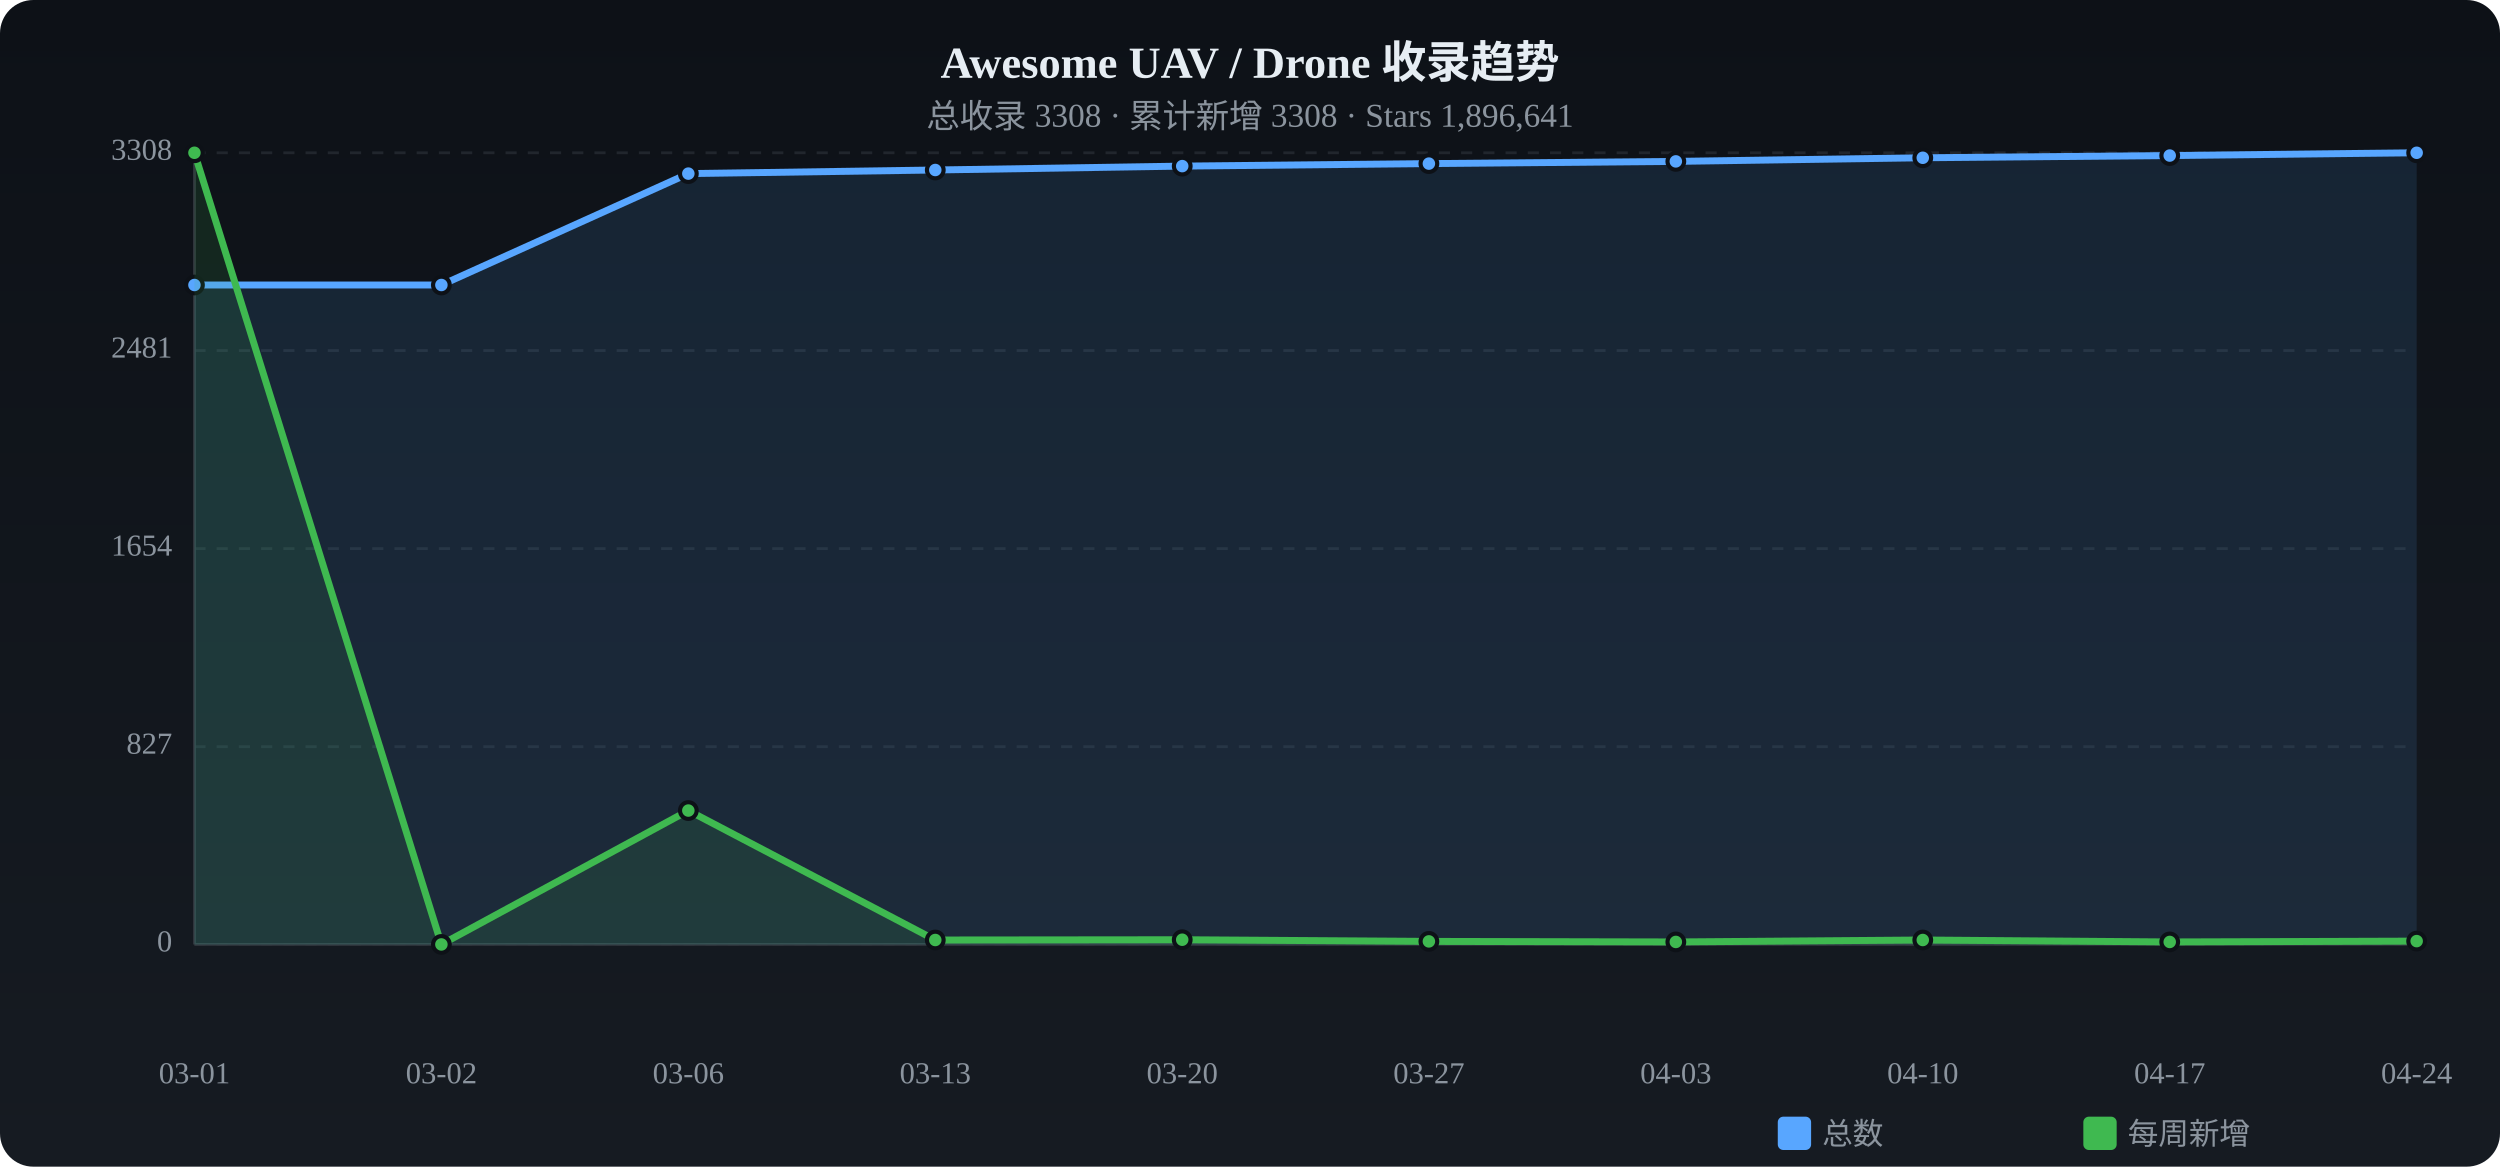
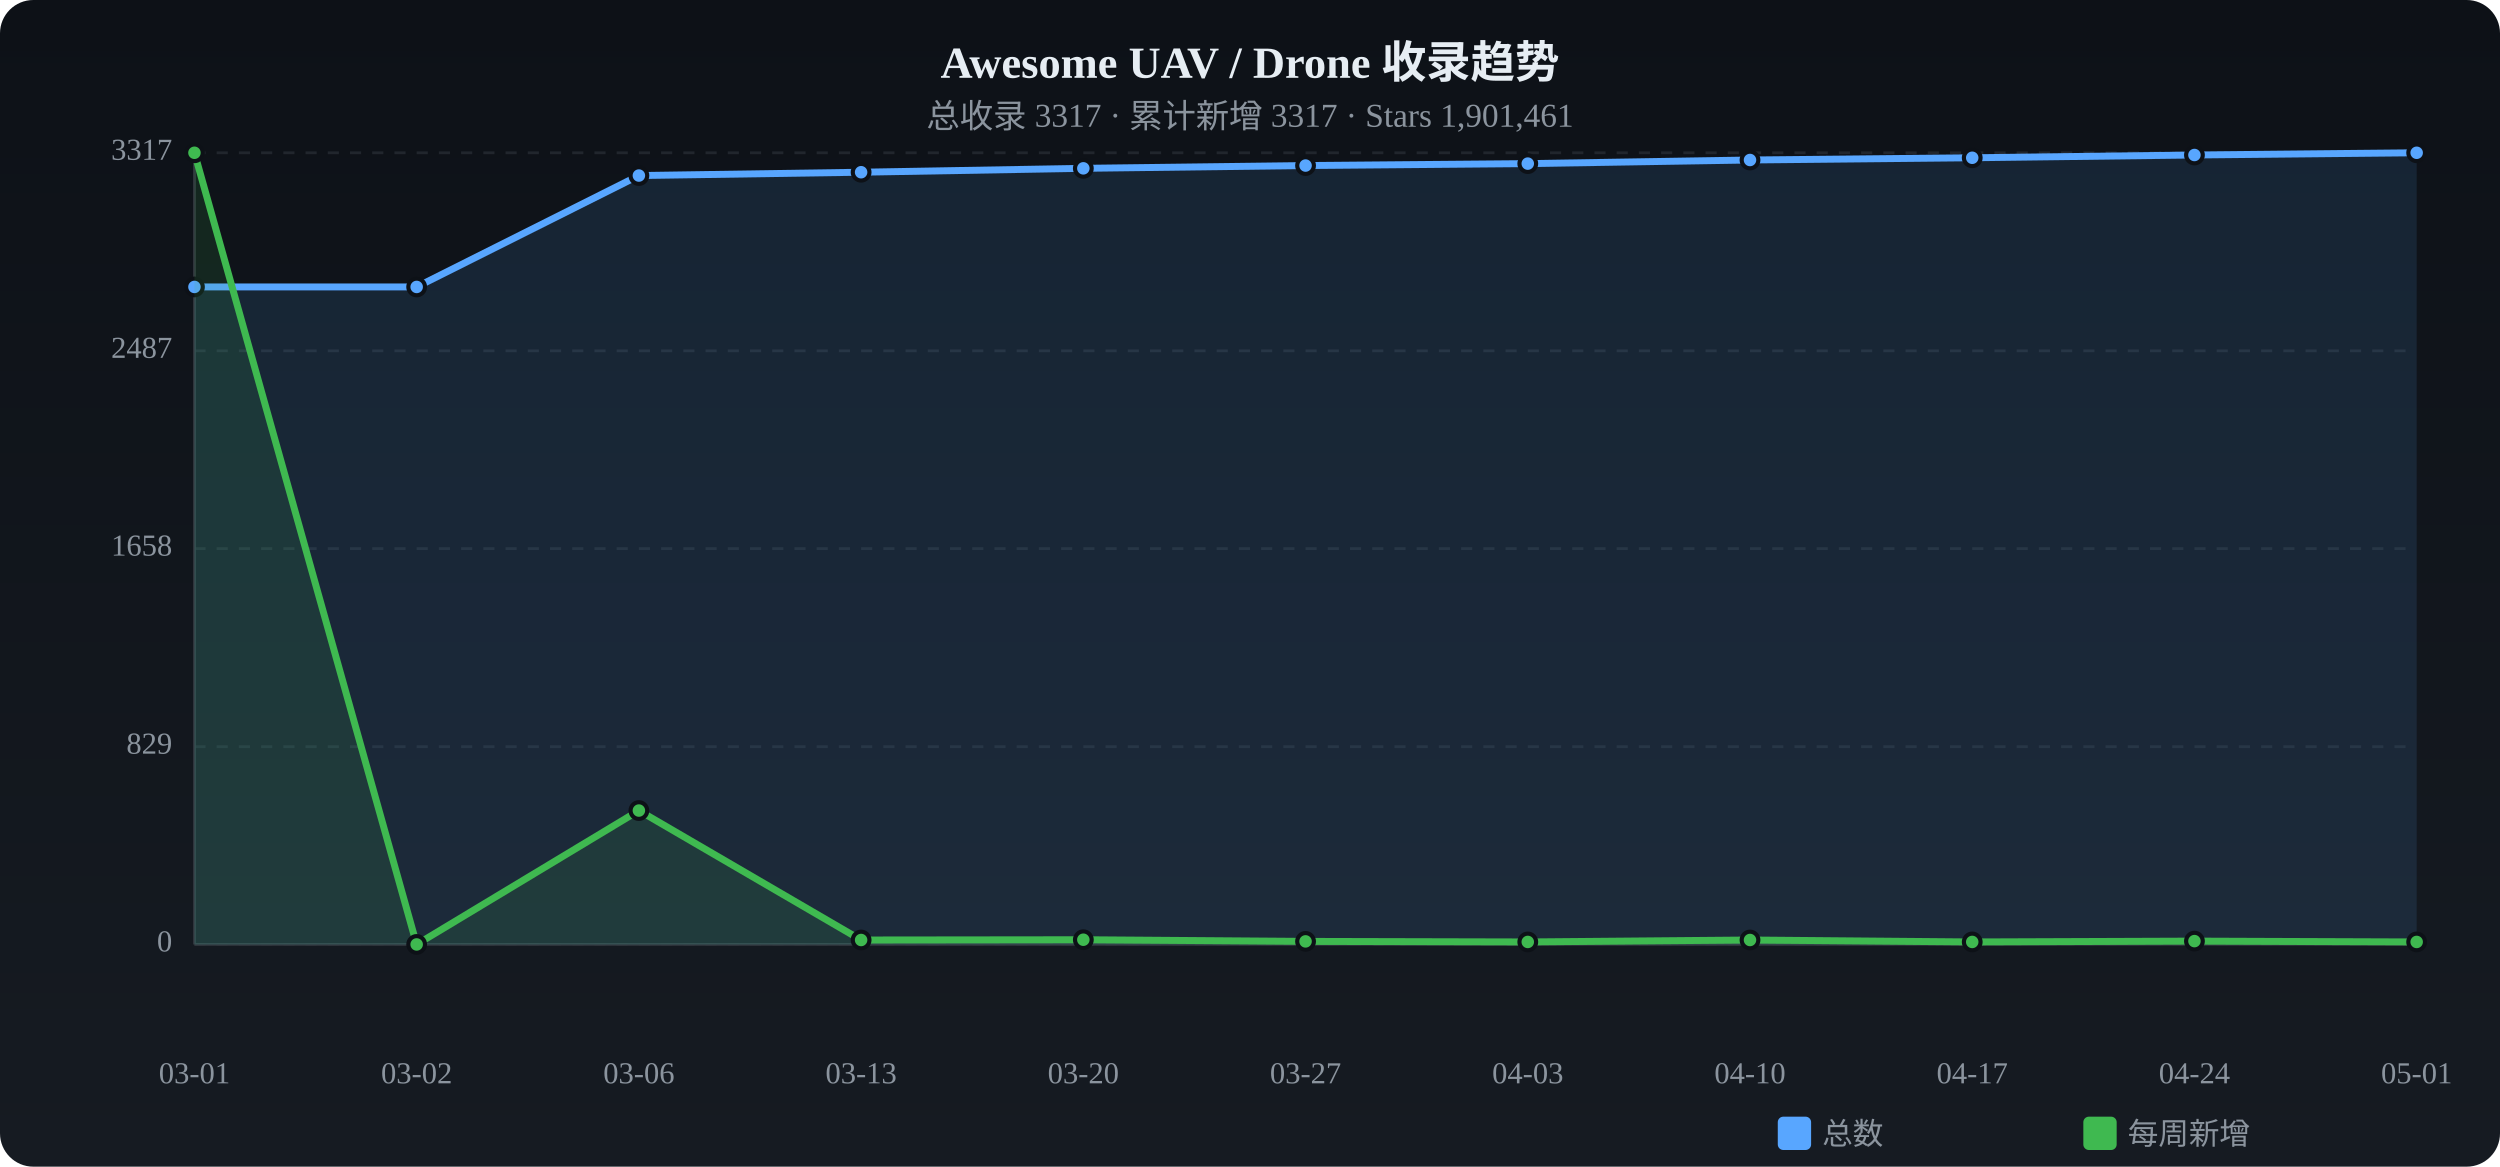
<svg xmlns="http://www.w3.org/2000/svg" viewBox="0 0 900 420" width="900" height="420">
  <defs>
    <linearGradient id="tbg" x1="0%" y1="0%" x2="0%" y2="100%">
      <stop offset="0%" stop-color="#0d1117" />
      <stop offset="100%" stop-color="#161b22" />
    </linearGradient>
  </defs>
  <rect width="900" height="420" rx="12" fill="url(#tbg)" />
  <text x="450.0" y="28" text-anchor="middle" fill="#e6edf3" font-size="16" font-weight="bold">Awesome UAV / Drone 收录趋势</text>
-   <text x="450.0" y="46" text-anchor="middle" fill="#8b949e" font-size="12">总收录 3308 · 累计新增 3308 · Stars 1,896,641</text>
+   <text x="450.0" y="46" text-anchor="middle" fill="#8b949e" font-size="12">总收录 3317 · 累计新增 3317 · Stars 1,901,461</text>
  <text x="62" y="340.0" text-anchor="end" fill="#8b949e" font-size="11" dominant-baseline="middle">0</text>
  <line x1="70" y1="340.0" x2="870" y2="340.0" stroke="#21262d" stroke-dasharray="4 4" />
-   <text x="62" y="268.8" text-anchor="end" fill="#8b949e" font-size="11" dominant-baseline="middle">827</text>
+   <text x="62" y="268.8" text-anchor="end" fill="#8b949e" font-size="11" dominant-baseline="middle">829</text>
  <line x1="70" y1="268.8" x2="870" y2="268.8" stroke="#21262d" stroke-dasharray="4 4" />
-   <text x="62" y="197.5" text-anchor="end" fill="#8b949e" font-size="11" dominant-baseline="middle">1654</text>
+   <text x="62" y="197.5" text-anchor="end" fill="#8b949e" font-size="11" dominant-baseline="middle">1658</text>
  <line x1="70" y1="197.5" x2="870" y2="197.5" stroke="#21262d" stroke-dasharray="4 4" />
-   <text x="62" y="126.2" text-anchor="end" fill="#8b949e" font-size="11" dominant-baseline="middle">2481</text>
-   <line x1="70" y1="126.2" x2="870" y2="126.2" stroke="#21262d" stroke-dasharray="4 4" />
-   <text x="62" y="55.0" text-anchor="end" fill="#8b949e" font-size="11" dominant-baseline="middle">3308</text>
+   <text x="62" y="126.3" text-anchor="end" fill="#8b949e" font-size="11" dominant-baseline="middle">2487</text>
+   <line x1="70" y1="126.3" x2="870" y2="126.3" stroke="#21262d" stroke-dasharray="4 4" />
+   <text x="62" y="55.0" text-anchor="end" fill="#8b949e" font-size="11" dominant-baseline="middle">3317</text>
  <line x1="70" y1="55.0" x2="870" y2="55.0" stroke="#21262d" stroke-dasharray="4 4" />
  <line x1="70" y1="55" x2="70" y2="340" stroke="#30363d" />
  <line x1="70" y1="340" x2="870" y2="340" stroke="#30363d" />
-   <path d="M70.0,102.6 L158.9,102.6 L247.8,62.5 L336.7,61.2 L425.6,59.8 L514.4,58.9 L603.3,58.1 L692.2,56.8 L781.1,56.0 L870.0,55.0 L870.0,340 L70.0,340 Z" fill="#58a6ff" opacity="0.12" />
-   <polyline points="70.0,102.6 158.9,102.6 247.8,62.5 336.7,61.2 425.6,59.8 514.4,58.9 603.3,58.1 692.2,56.8 781.1,56.0 870.0,55.0" fill="none" stroke="#58a6ff" stroke-width="2.5" stroke-linecap="round" stroke-linejoin="round" />
-   <circle cx="70.0" cy="102.6" r="3" fill="#58a6ff" stroke="#0d1117" stroke-width="1.5" />
-   <circle cx="158.9" cy="102.6" r="3" fill="#58a6ff" stroke="#0d1117" stroke-width="1.5" />
-   <circle cx="247.8" cy="62.5" r="3" fill="#58a6ff" stroke="#0d1117" stroke-width="1.5" />
-   <circle cx="336.7" cy="61.2" r="3" fill="#58a6ff" stroke="#0d1117" stroke-width="1.5" />
-   <circle cx="425.6" cy="59.8" r="3" fill="#58a6ff" stroke="#0d1117" stroke-width="1.5" />
-   <circle cx="514.4" cy="58.9" r="3" fill="#58a6ff" stroke="#0d1117" stroke-width="1.5" />
-   <circle cx="603.3" cy="58.1" r="3" fill="#58a6ff" stroke="#0d1117" stroke-width="1.5" />
-   <circle cx="692.2" cy="56.8" r="3" fill="#58a6ff" stroke="#0d1117" stroke-width="1.5" />
-   <circle cx="781.1" cy="56.0" r="3" fill="#58a6ff" stroke="#0d1117" stroke-width="1.5" />
+   <path d="M70.0,103.3 L150.0,103.3 L230.0,63.2 L310.0,62.0 L390.0,60.6 L470.0,59.6 L550.0,58.9 L630.0,57.6 L710.0,56.8 L790.0,55.8 L870.0,55.0 L870.0,340 L70.0,340 Z" fill="#58a6ff" opacity="0.12" />
+   <polyline points="70.0,103.3 150.0,103.3 230.0,63.2 310.0,62.0 390.0,60.6 470.0,59.6 550.0,58.9 630.0,57.6 710.0,56.8 790.0,55.8 870.0,55.0" fill="none" stroke="#58a6ff" stroke-width="2.5" stroke-linecap="round" stroke-linejoin="round" />
+   <circle cx="70.0" cy="103.3" r="3" fill="#58a6ff" stroke="#0d1117" stroke-width="1.5" />
+   <circle cx="150.0" cy="103.3" r="3" fill="#58a6ff" stroke="#0d1117" stroke-width="1.5" />
+   <circle cx="230.0" cy="63.2" r="3" fill="#58a6ff" stroke="#0d1117" stroke-width="1.5" />
+   <circle cx="310.0" cy="62.0" r="3" fill="#58a6ff" stroke="#0d1117" stroke-width="1.5" />
+   <circle cx="390.0" cy="60.6" r="3" fill="#58a6ff" stroke="#0d1117" stroke-width="1.5" />
+   <circle cx="470.0" cy="59.6" r="3" fill="#58a6ff" stroke="#0d1117" stroke-width="1.5" />
+   <circle cx="550.0" cy="58.9" r="3" fill="#58a6ff" stroke="#0d1117" stroke-width="1.5" />
+   <circle cx="630.0" cy="57.6" r="3" fill="#58a6ff" stroke="#0d1117" stroke-width="1.5" />
+   <circle cx="710.0" cy="56.8" r="3" fill="#58a6ff" stroke="#0d1117" stroke-width="1.5" />
+   <circle cx="790.0" cy="55.8" r="3" fill="#58a6ff" stroke="#0d1117" stroke-width="1.5" />
  <circle cx="870.0" cy="55.0" r="3" fill="#58a6ff" stroke="#0d1117" stroke-width="1.5" />
-   <path d="M70.0,55.0 L158.9,340.0 L247.8,291.8 L336.7,338.4 L425.6,338.3 L514.4,338.9 L603.3,339.1 L692.2,338.4 L781.1,339.1 L870.0,338.8 L870.0,340 L70.0,340 Z" fill="#3fb950" opacity="0.12" />
-   <polyline points="70.0,55.0 158.9,340.0 247.8,291.8 336.7,338.4 425.6,338.3 514.4,338.9 603.3,339.1 692.2,338.4 781.1,339.1 870.0,338.8" fill="none" stroke="#3fb950" stroke-width="2.5" stroke-linecap="round" stroke-linejoin="round" />
+   <path d="M70.0,55.0 L150.0,340.0 L230.0,291.8 L310.0,338.4 L390.0,338.3 L470.0,338.9 L550.0,339.1 L630.0,338.4 L710.0,339.1 L790.0,338.8 L870.0,339.1 L870.0,340 L70.0,340 Z" fill="#3fb950" opacity="0.12" />
+   <polyline points="70.0,55.0 150.0,340.0 230.0,291.8 310.0,338.4 390.0,338.3 470.0,338.9 550.0,339.1 630.0,338.4 710.0,339.1 790.0,338.8 870.0,339.1" fill="none" stroke="#3fb950" stroke-width="2.5" stroke-linecap="round" stroke-linejoin="round" />
  <circle cx="70.0" cy="55.0" r="3" fill="#3fb950" stroke="#0d1117" stroke-width="1.5" />
-   <circle cx="158.9" cy="340.0" r="3" fill="#3fb950" stroke="#0d1117" stroke-width="1.5" />
-   <circle cx="247.8" cy="291.8" r="3" fill="#3fb950" stroke="#0d1117" stroke-width="1.5" />
-   <circle cx="336.7" cy="338.4" r="3" fill="#3fb950" stroke="#0d1117" stroke-width="1.5" />
-   <circle cx="425.6" cy="338.3" r="3" fill="#3fb950" stroke="#0d1117" stroke-width="1.5" />
-   <circle cx="514.4" cy="338.9" r="3" fill="#3fb950" stroke="#0d1117" stroke-width="1.5" />
-   <circle cx="603.3" cy="339.1" r="3" fill="#3fb950" stroke="#0d1117" stroke-width="1.5" />
-   <circle cx="692.2" cy="338.4" r="3" fill="#3fb950" stroke="#0d1117" stroke-width="1.5" />
-   <circle cx="781.1" cy="339.1" r="3" fill="#3fb950" stroke="#0d1117" stroke-width="1.5" />
-   <circle cx="870.0" cy="338.8" r="3" fill="#3fb950" stroke="#0d1117" stroke-width="1.5" />
+   <circle cx="150.0" cy="340.0" r="3" fill="#3fb950" stroke="#0d1117" stroke-width="1.5" />
+   <circle cx="230.0" cy="291.8" r="3" fill="#3fb950" stroke="#0d1117" stroke-width="1.5" />
+   <circle cx="310.0" cy="338.4" r="3" fill="#3fb950" stroke="#0d1117" stroke-width="1.5" />
+   <circle cx="390.0" cy="338.3" r="3" fill="#3fb950" stroke="#0d1117" stroke-width="1.5" />
+   <circle cx="470.0" cy="338.9" r="3" fill="#3fb950" stroke="#0d1117" stroke-width="1.5" />
+   <circle cx="550.0" cy="339.1" r="3" fill="#3fb950" stroke="#0d1117" stroke-width="1.5" />
+   <circle cx="630.0" cy="338.4" r="3" fill="#3fb950" stroke="#0d1117" stroke-width="1.5" />
+   <circle cx="710.0" cy="339.1" r="3" fill="#3fb950" stroke="#0d1117" stroke-width="1.5" />
+   <circle cx="790.0" cy="338.8" r="3" fill="#3fb950" stroke="#0d1117" stroke-width="1.5" />
+   <circle cx="870.0" cy="339.1" r="3" fill="#3fb950" stroke="#0d1117" stroke-width="1.5" />
  <text x="70.0" y="390" text-anchor="middle" fill="#8b949e" font-size="11">03-01</text>
-   <text x="158.9" y="390" text-anchor="middle" fill="#8b949e" font-size="11">03-02</text>
-   <text x="247.8" y="390" text-anchor="middle" fill="#8b949e" font-size="11">03-06</text>
-   <text x="336.7" y="390" text-anchor="middle" fill="#8b949e" font-size="11">03-13</text>
-   <text x="425.6" y="390" text-anchor="middle" fill="#8b949e" font-size="11">03-20</text>
-   <text x="514.4" y="390" text-anchor="middle" fill="#8b949e" font-size="11">03-27</text>
-   <text x="603.3" y="390" text-anchor="middle" fill="#8b949e" font-size="11">04-03</text>
-   <text x="692.2" y="390" text-anchor="middle" fill="#8b949e" font-size="11">04-10</text>
-   <text x="781.1" y="390" text-anchor="middle" fill="#8b949e" font-size="11">04-17</text>
-   <text x="870.0" y="390" text-anchor="middle" fill="#8b949e" font-size="11">04-24</text>
+   <text x="150.0" y="390" text-anchor="middle" fill="#8b949e" font-size="11">03-02</text>
+   <text x="230.0" y="390" text-anchor="middle" fill="#8b949e" font-size="11">03-06</text>
+   <text x="310.0" y="390" text-anchor="middle" fill="#8b949e" font-size="11">03-13</text>
+   <text x="390.0" y="390" text-anchor="middle" fill="#8b949e" font-size="11">03-20</text>
+   <text x="470.0" y="390" text-anchor="middle" fill="#8b949e" font-size="11">03-27</text>
+   <text x="550.0" y="390" text-anchor="middle" fill="#8b949e" font-size="11">04-03</text>
+   <text x="630.0" y="390" text-anchor="middle" fill="#8b949e" font-size="11">04-10</text>
+   <text x="710.0" y="390" text-anchor="middle" fill="#8b949e" font-size="11">04-17</text>
+   <text x="790.0" y="390" text-anchor="middle" fill="#8b949e" font-size="11">04-24</text>
+   <text x="870.0" y="390" text-anchor="middle" fill="#8b949e" font-size="11">05-01</text>
  <rect x="640" y="402" width="12" height="12" rx="2" fill="#58a6ff" />
  <text x="656" y="412" fill="#8b949e" font-size="11">总数</text>
  <rect x="750" y="402" width="12" height="12" rx="2" fill="#3fb950" />
  <text x="766" y="412" fill="#8b949e" font-size="11">每周新增</text>
</svg>
